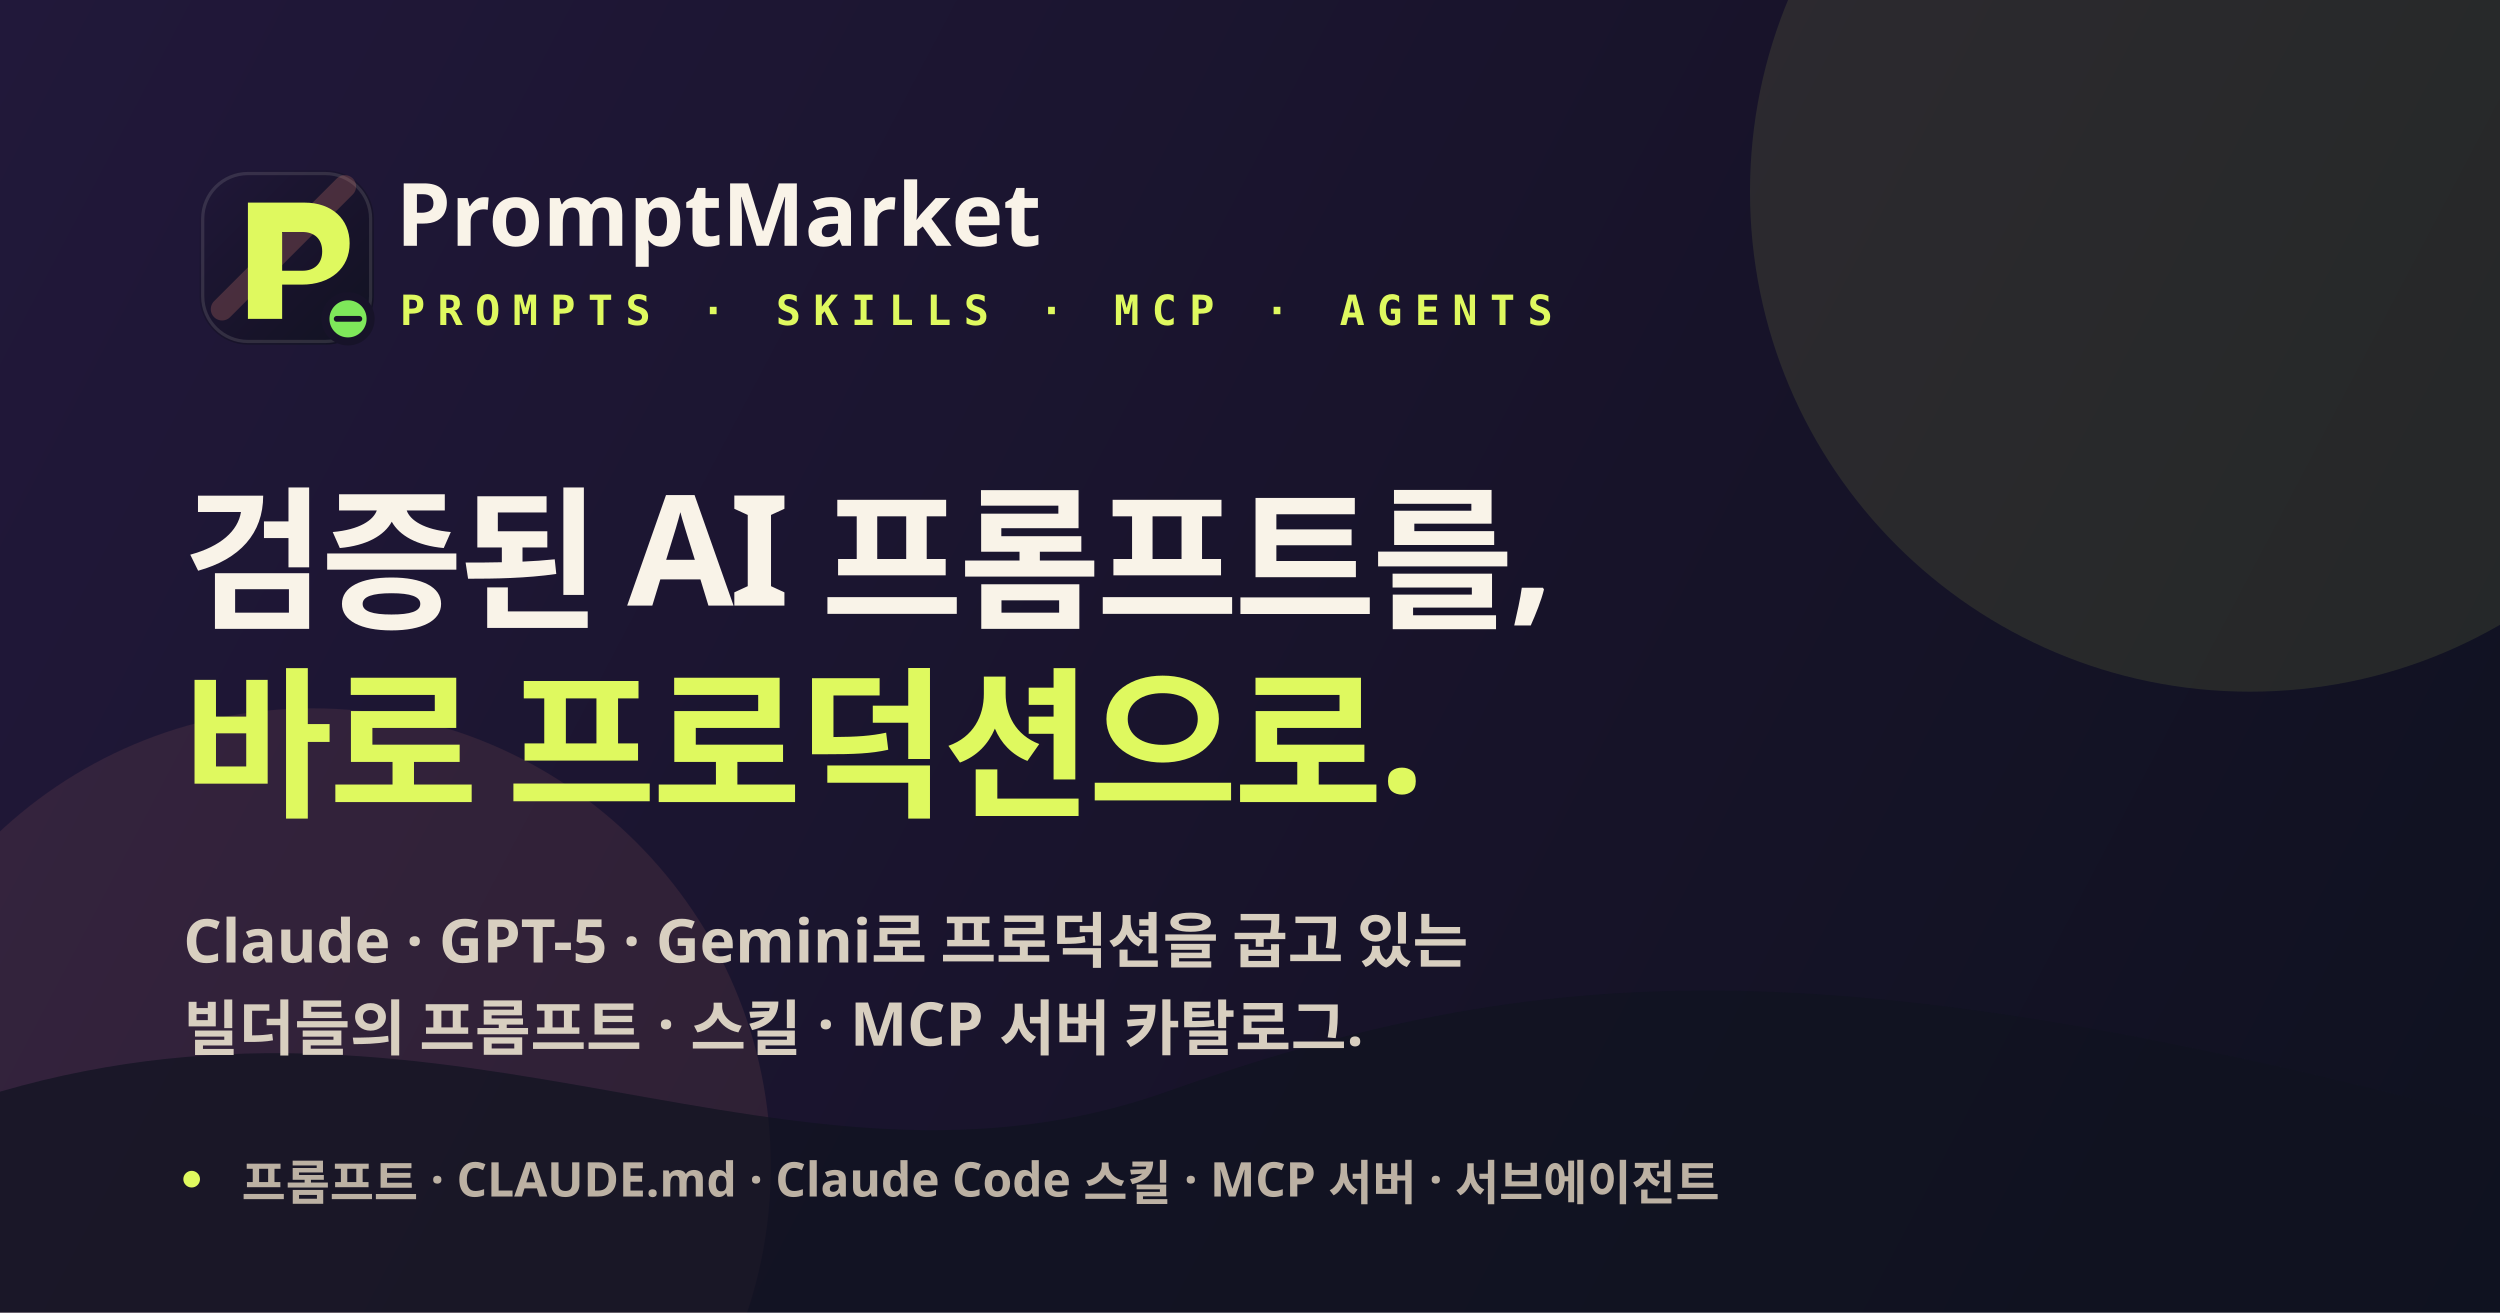
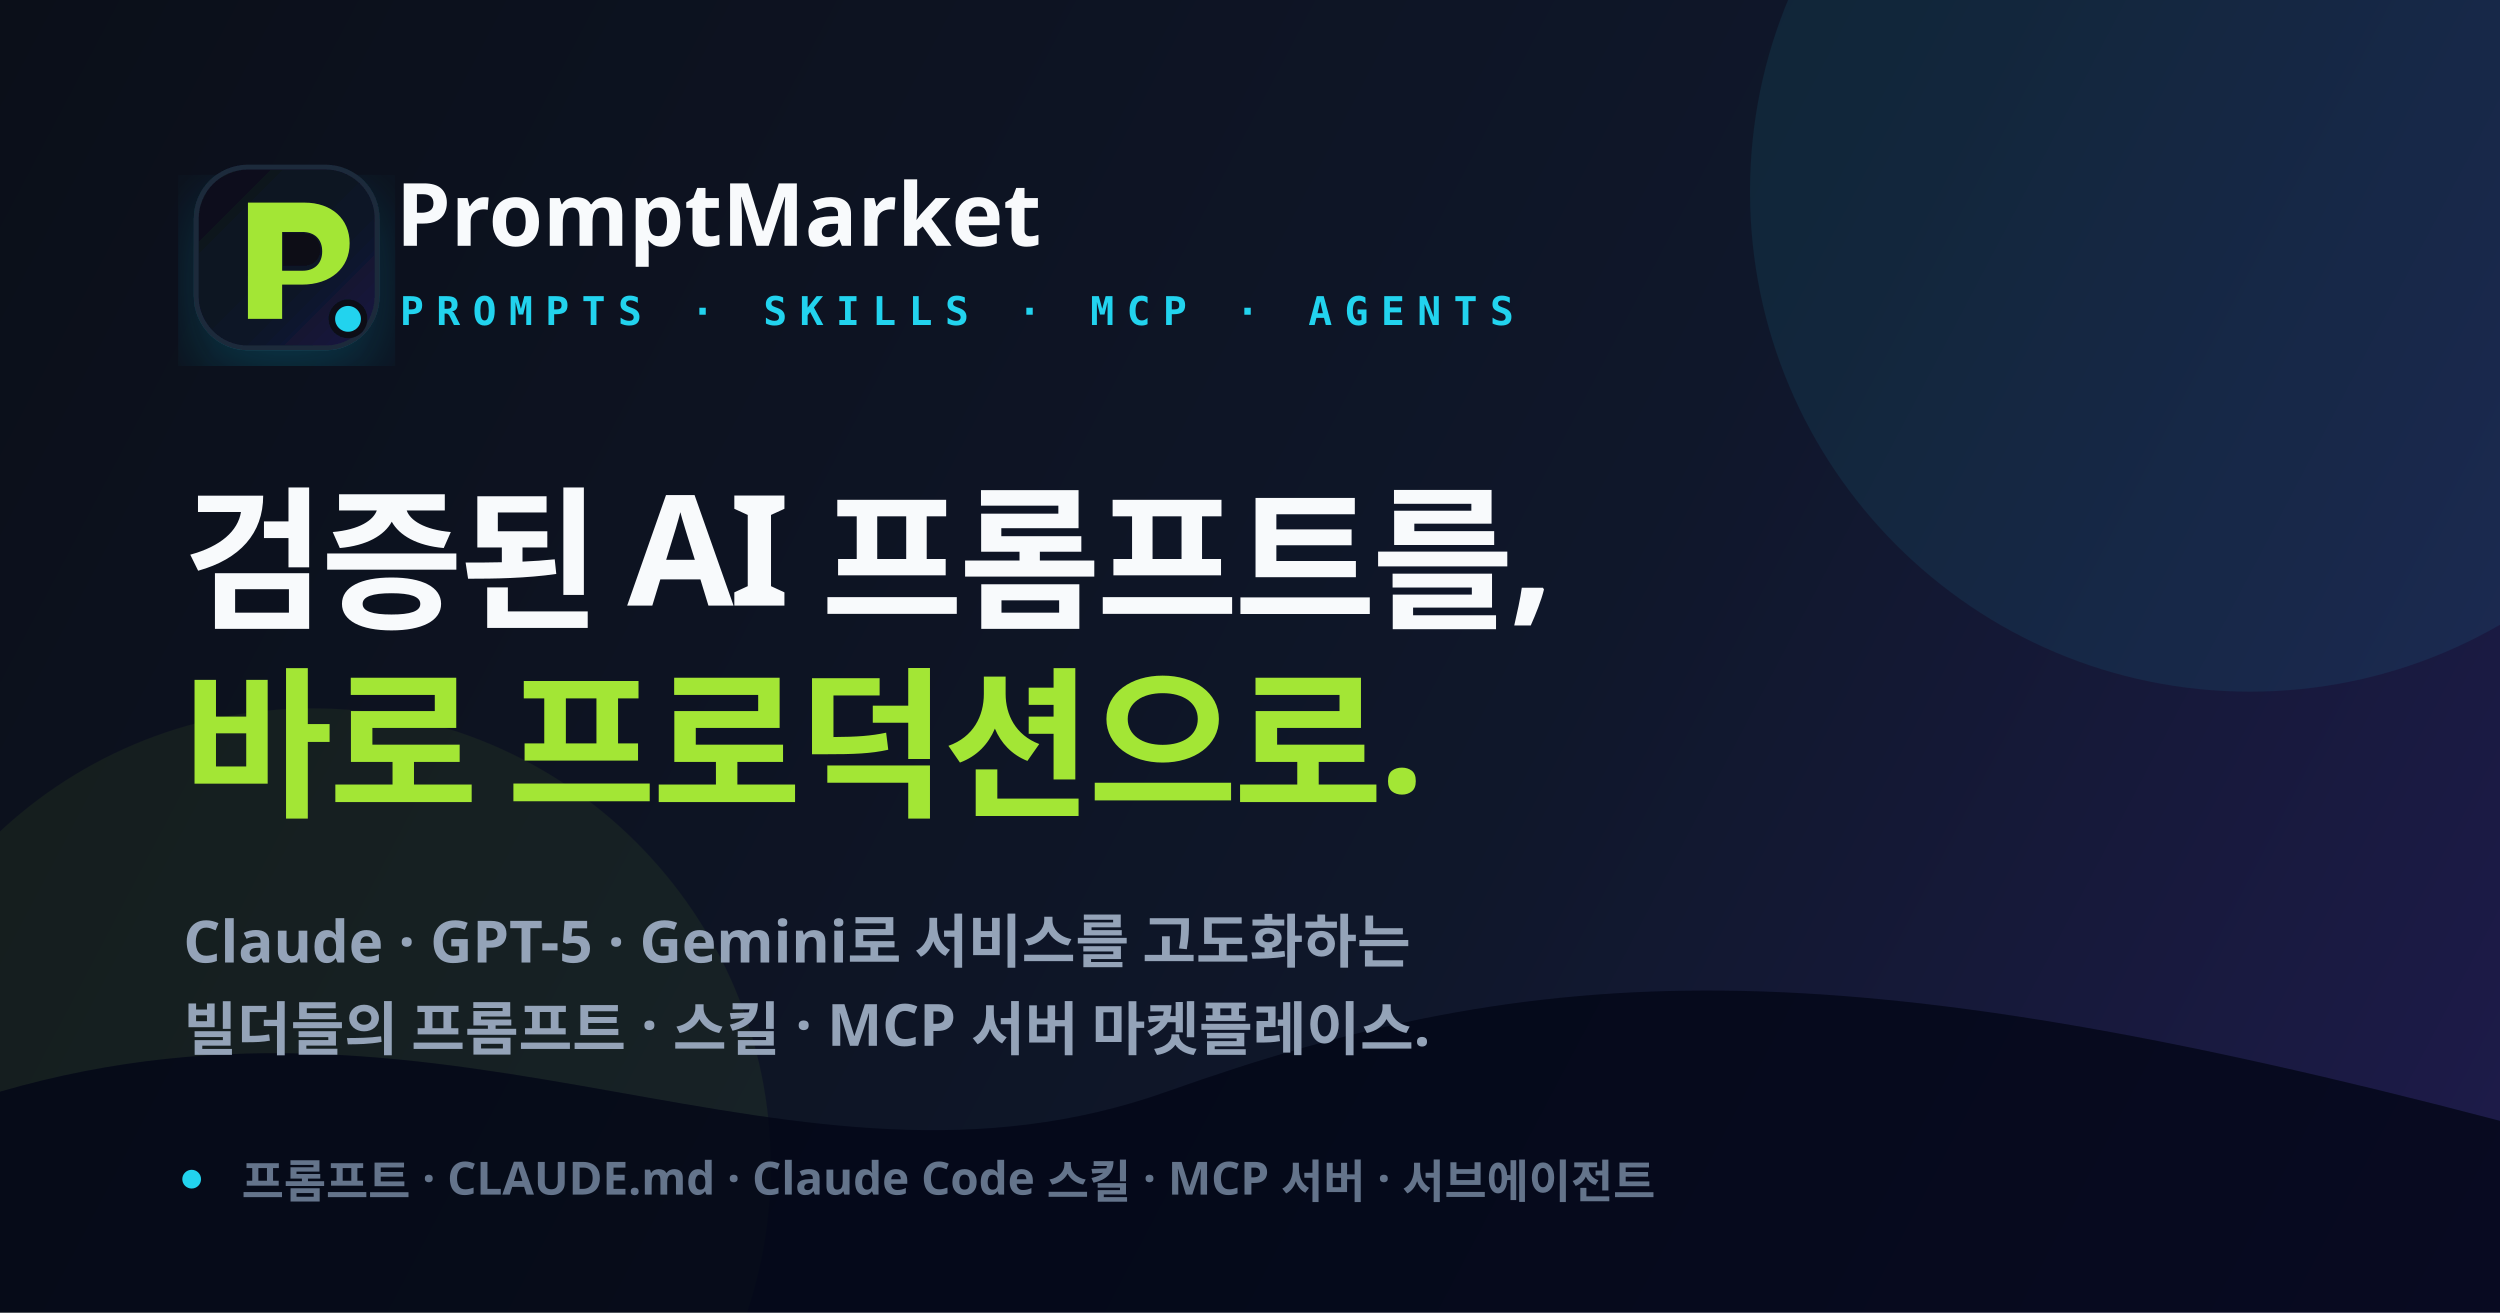
<svg xmlns="http://www.w3.org/2000/svg" viewBox="0 0 1200 630" width="1200" height="630" role="img" aria-label="PromptMarket 공유 이미지">
  <defs>
    <linearGradient id="bg" x1="0" y1="0" x2="1200" y2="630" gradientUnits="userSpaceOnUse">
-       <stop stop-color="#21183a" />
-       <stop offset="0.6" stop-color="#171329" />
-       <stop offset="1" stop-color="#0f1220" />
+       <stop stop-color="#0b0f19" />
+       <stop offset="0.6" stop-color="#0f172a" />
+       <stop offset="1" stop-color="#1e1b4b" />
    </linearGradient>
    <linearGradient id="volt" x1="88" y1="120" x2="560" y2="380" gradientUnits="userSpaceOnUse">
-       <stop stop-color="#dff95f" />
-       <stop offset="1" stop-color="#62d55a" />
+       <stop stop-color="#a3e635" />
+       <stop offset="1" stop-color="#22d3ee" />
    </linearGradient>
    <linearGradient id="tile" x1="0" y1="0" x2="64" y2="64" gradientUnits="userSpaceOnUse">
-       <stop stop-color="#21183a" />
-       <stop offset="0.62" stop-color="#171329" />
-       <stop offset="1" stop-color="#0f1220" />
+       <stop stop-color="#0b0f19" />
+       <stop offset="0.6" stop-color="#0d1527" />
+       <stop offset="1" stop-color="#1e1b4b" />
    </linearGradient>
+     <filter id="glow" x="-10%" y="-10%" width="120%" height="120%">
+       <feDropShadow dx="0" dy="8" stdDeviation="12" flood-color="#06b6d4" flood-opacity="0.25" />
+     </filter>
  </defs>
  <rect width="1200" height="630" fill="url(#bg)" />
-   <circle cx="1080" cy="92" r="240" fill="#dff95f" opacity="0.10" />
-   <circle cx="150" cy="560" r="220" fill="#f38a78" opacity="0.10" />
-   <path d="M0 524C220 460 380 588 560 524s320-70 640 14v92H0Z" fill="#0f1220" opacity="0.7" />
-   <g transform="translate(88 74) scale(1.55)">
-     <rect x="5" y="5" width="54" height="54" rx="15" fill="url(#tile)" />
-     <rect x="6" y="6" width="52" height="52" rx="14" fill="none" stroke="#f9f3e8" opacity="0.12" />
-     <path d="M12 48L50 10" stroke="#f38a78" stroke-width="7" stroke-linecap="round" opacity="0.22" />
+   <circle cx="1080" cy="92" r="240" fill="#22d3ee" opacity="0.08" />
+   <circle cx="150" cy="560" r="220" fill="#a3e635" opacity="0.06" />
+   <path d="M0 524C220 460 380 588 560 524s320-70 640 14v92H0Z" fill="#020617" opacity="0.8" />
+   <g transform="translate(88 74) scale(1.55)" filter="url(#glow)">
+     <rect x="4" y="4" width="56" height="56" rx="16" fill="url(#tile)" stroke="#1e293b" stroke-width="1.5" />
    <path d="M20 15h17.5c8.5 0 14 5.1 14 12.6 0 7.7-5.9 12.8-14.8 12.8H30.6V51H20V15Zm10.6 9.1v12h6.3c3.7 0 6.1-2.2 6.1-6s-2.4-6-6.1-6h-6.3Z" fill="url(#volt)" />
-     <circle cx="51" cy="51" r="7" fill="#7ee85a" stroke="#171329" stroke-width="2.5" />
-     <path d="M47.5 51h7" stroke="#171329" stroke-width="1.8" stroke-linecap="round" />
+     <path d="M31 24.5h6c3.4 0 5.4 1.9 5.4 5.1 0 3.1-2.1 5-5.4 5h-6V24.5Z" fill="#0b0f19" />
+     <circle cx="51" cy="51" r="5" fill="#22d3ee" stroke="#0b0f19" stroke-width="2" />
  </g>
-   <text x="190" y="118" fill="#f9f3e8" font-size="42" font-weight="800" font-family="Bricolage Grotesque, Pretendard, Apple SD Gothic Neo, system-ui, sans-serif">PromptMarket</text>
-   <text x="192" y="156" fill="#dff95f" font-size="20" font-weight="700" letter-spacing="6" font-family="JetBrains Mono, Space Grotesk, ui-monospace, monospace">PROMPTS · SKILLS · MCP · AGENTS</text>
-   <text x="88" y="296" fill="#f9f3e8" font-size="74" font-weight="800" letter-spacing="-2" font-family="Bricolage Grotesque, Apple SD Gothic Neo, Pretendard, system-ui, sans-serif">검증된 AI 프롬프트를,</text>
-   <text x="88" y="386" fill="#dff95f" font-size="78" font-weight="900" letter-spacing="-2" font-family="Bricolage Grotesque, Apple SD Gothic Neo, Pretendard, system-ui, sans-serif">바로 프로덕션으로.</text>
-   <text x="88" y="462" fill="#d8cfc0" font-size="29" font-weight="600" font-family="Pretendard, Hanken Grotesk, Apple SD Gothic Neo, system-ui, sans-serif">Claude · GPT-5 · Gemini로 프로덕션을 굽고 있는</text>
-   <text x="88" y="504" fill="#d8cfc0" font-size="29" font-weight="600" font-family="Pretendard, Hanken Grotesk, Apple SD Gothic Neo, system-ui, sans-serif">빌더들의 프롬프트 · 스킬 · MCP 서버 카탈로그.</text>
-   <circle cx="92" cy="566" r="4" fill="#dff95f" />
-   <text x="116" y="576" fill="#bcb1a3" font-size="23" font-weight="650" font-family="Pretendard, Hanken Grotesk, Apple SD Gothic Neo, system-ui, sans-serif">프롬프트 · CLAUDE.md · Claude Code 스킬 · MCP 서버 · 서브에이전트</text>
+   <text x="190" y="118" fill="#f8fafc" font-size="42" font-weight="800" font-family="Pretendard, Apple SD Gothic Neo, system-ui, sans-serif">PromptMarket</text>
+   <text x="192" y="156" fill="#22d3ee" font-size="19" font-weight="700" letter-spacing="6" font-family="JetBrains Mono, ui-monospace, monospace">PROMPTS · SKILLS · MCP · AGENTS</text>
+   <text x="88" y="296" fill="#f8fafc" font-size="74" font-weight="800" letter-spacing="-2" font-family="Pretendard, Apple SD Gothic Neo, system-ui, sans-serif">검증된 AI 프롬프트를,</text>
+   <text x="88" y="386" fill="#a3e635" font-size="78" font-weight="900" letter-spacing="-2" font-family="Pretendard, Apple SD Gothic Neo, system-ui, sans-serif">바로 프로덕션으로.</text>
+   <text x="88" y="462" fill="#94a3b8" font-size="28" font-weight="600" font-family="Pretendard, Apple SD Gothic Neo, system-ui, sans-serif">Claude · GPT-5 · Gemini로 서비스를 고도화하는</text>
+   <text x="88" y="504" fill="#94a3b8" font-size="28" font-weight="600" font-family="Pretendard, Apple SD Gothic Neo, system-ui, sans-serif">빌더들의 프롬프트 · 스킬 · MCP 서버 마켓플레이스.</text>
+   <circle cx="92" cy="566" r="4.5" fill="#22d3ee" />
+   <text x="116" y="575" fill="#64748b" font-size="22" font-weight="600" font-family="Pretendard, Apple SD Gothic Neo, system-ui, sans-serif">프롬프트 · CLAUDE.md · Claude Code 스킬 · MCP 서버 · 서브에이전트</text>
</svg>
